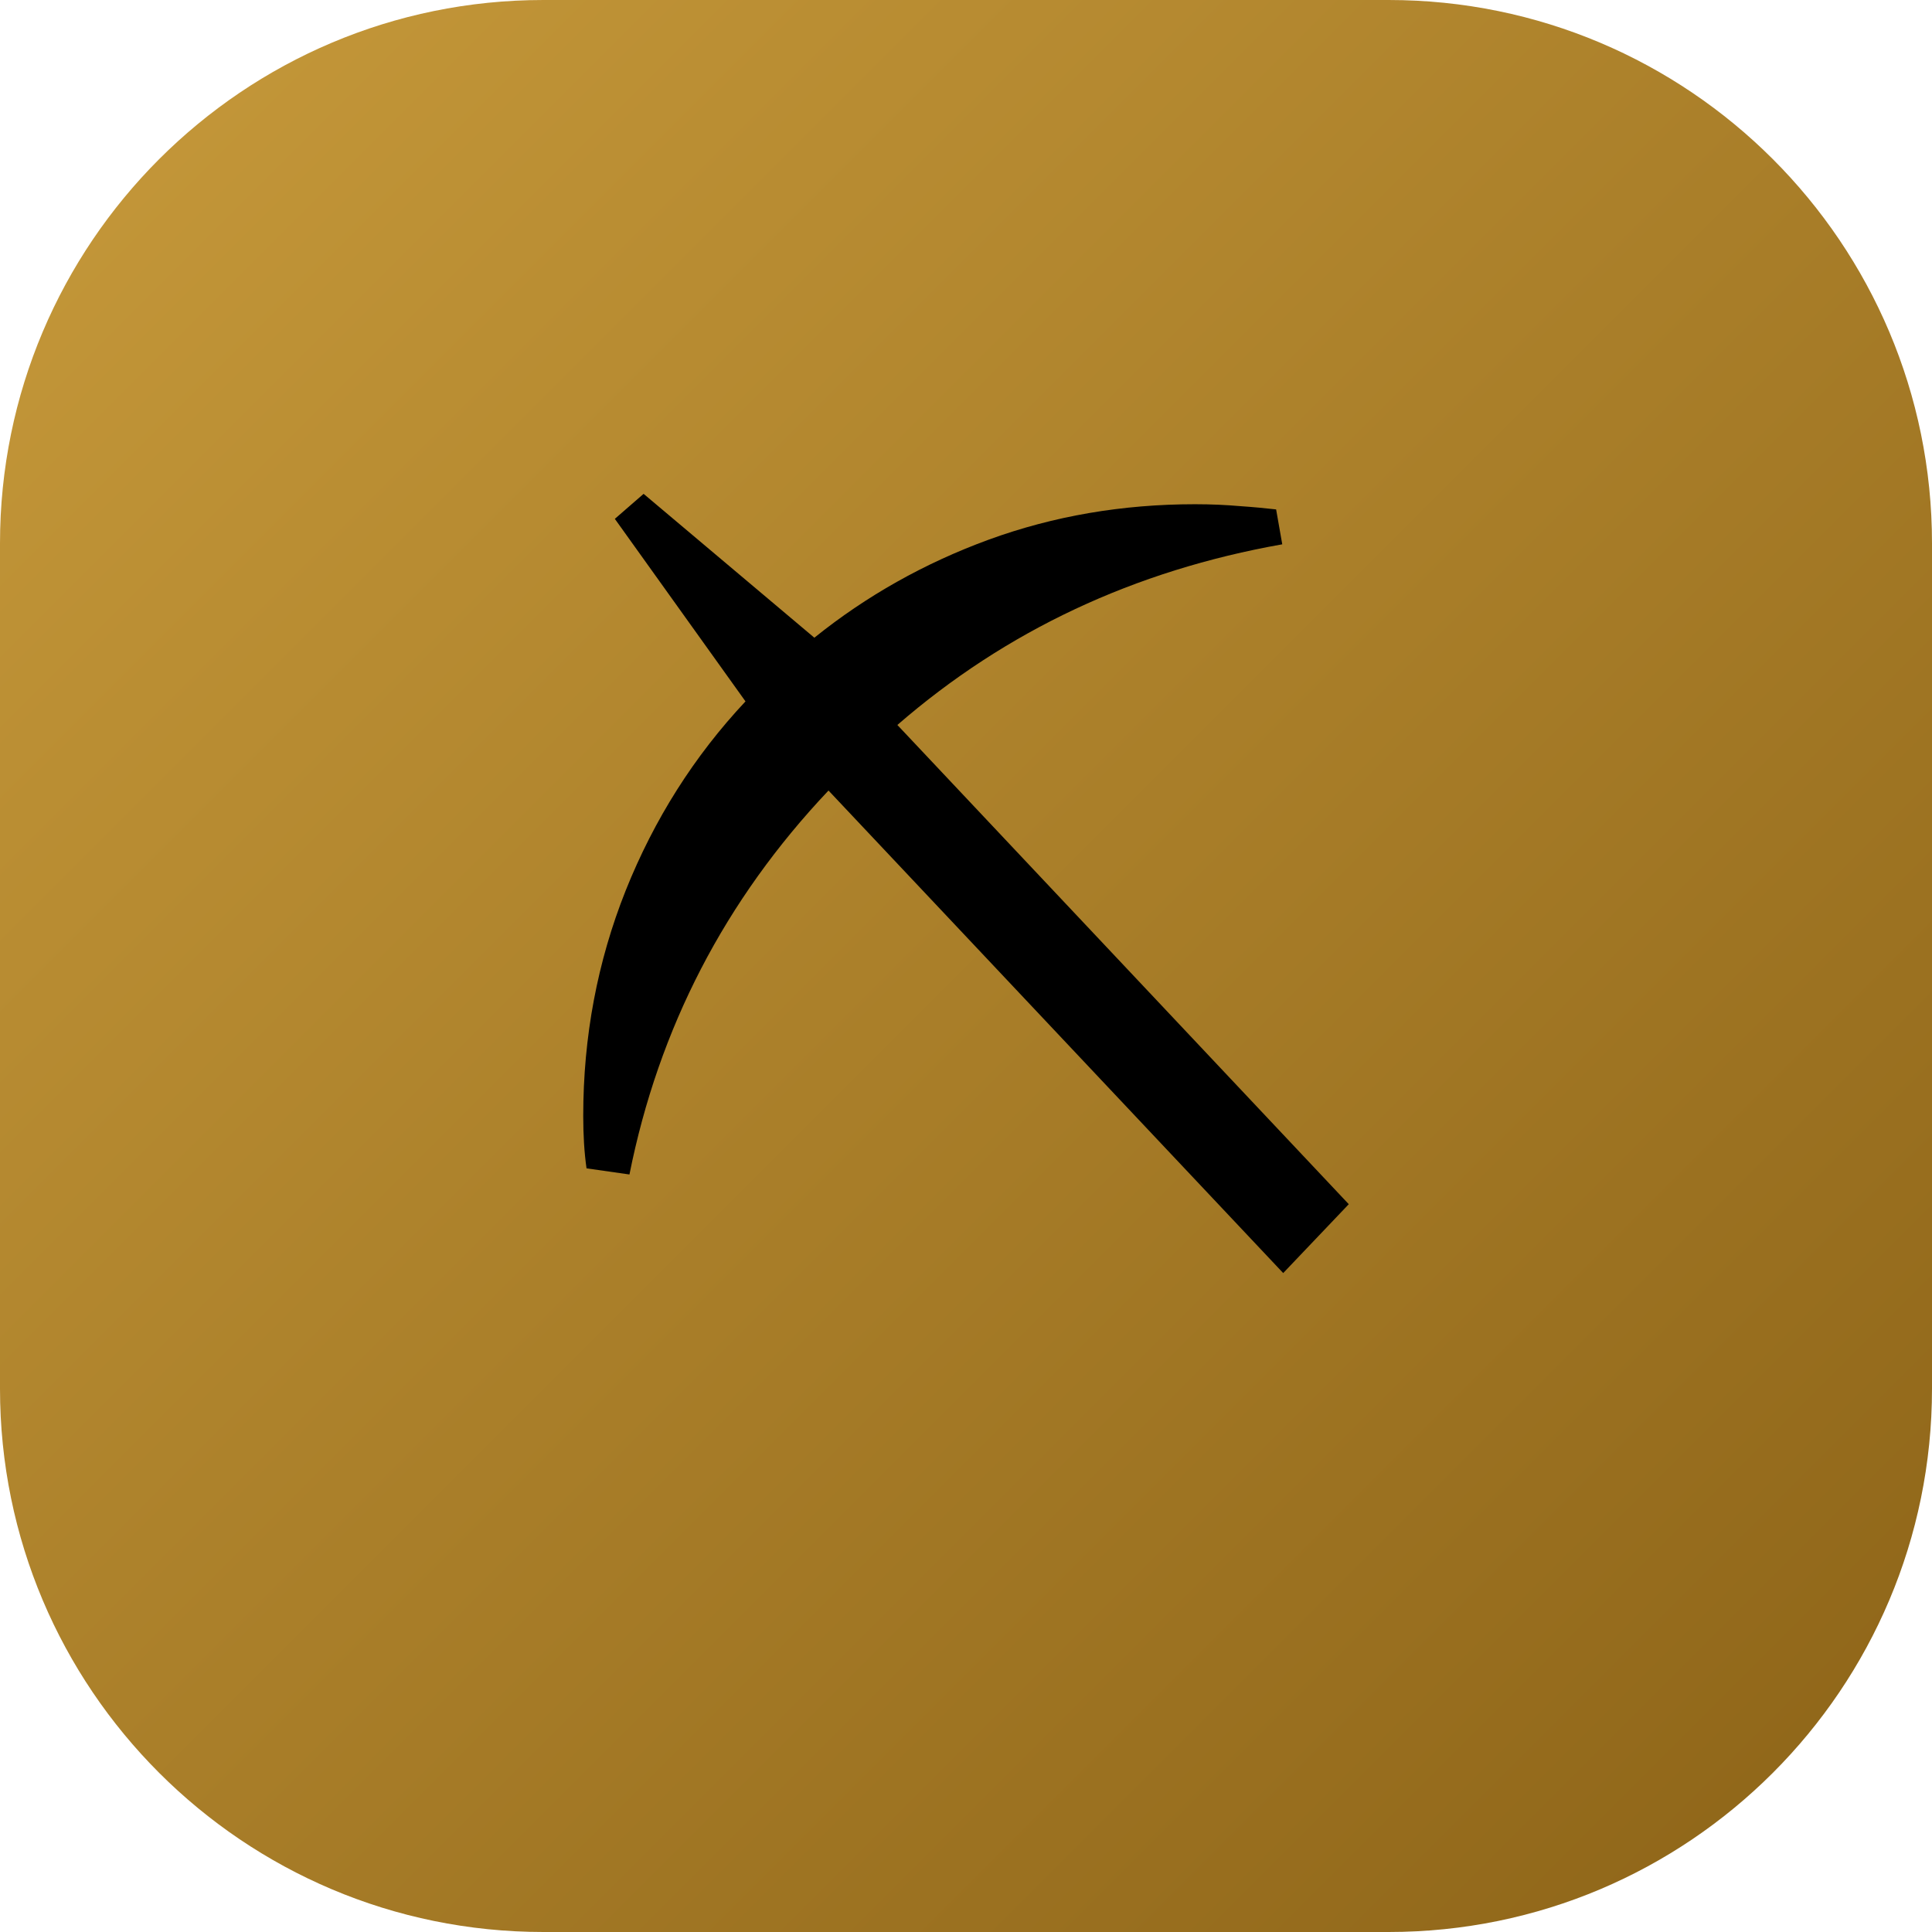
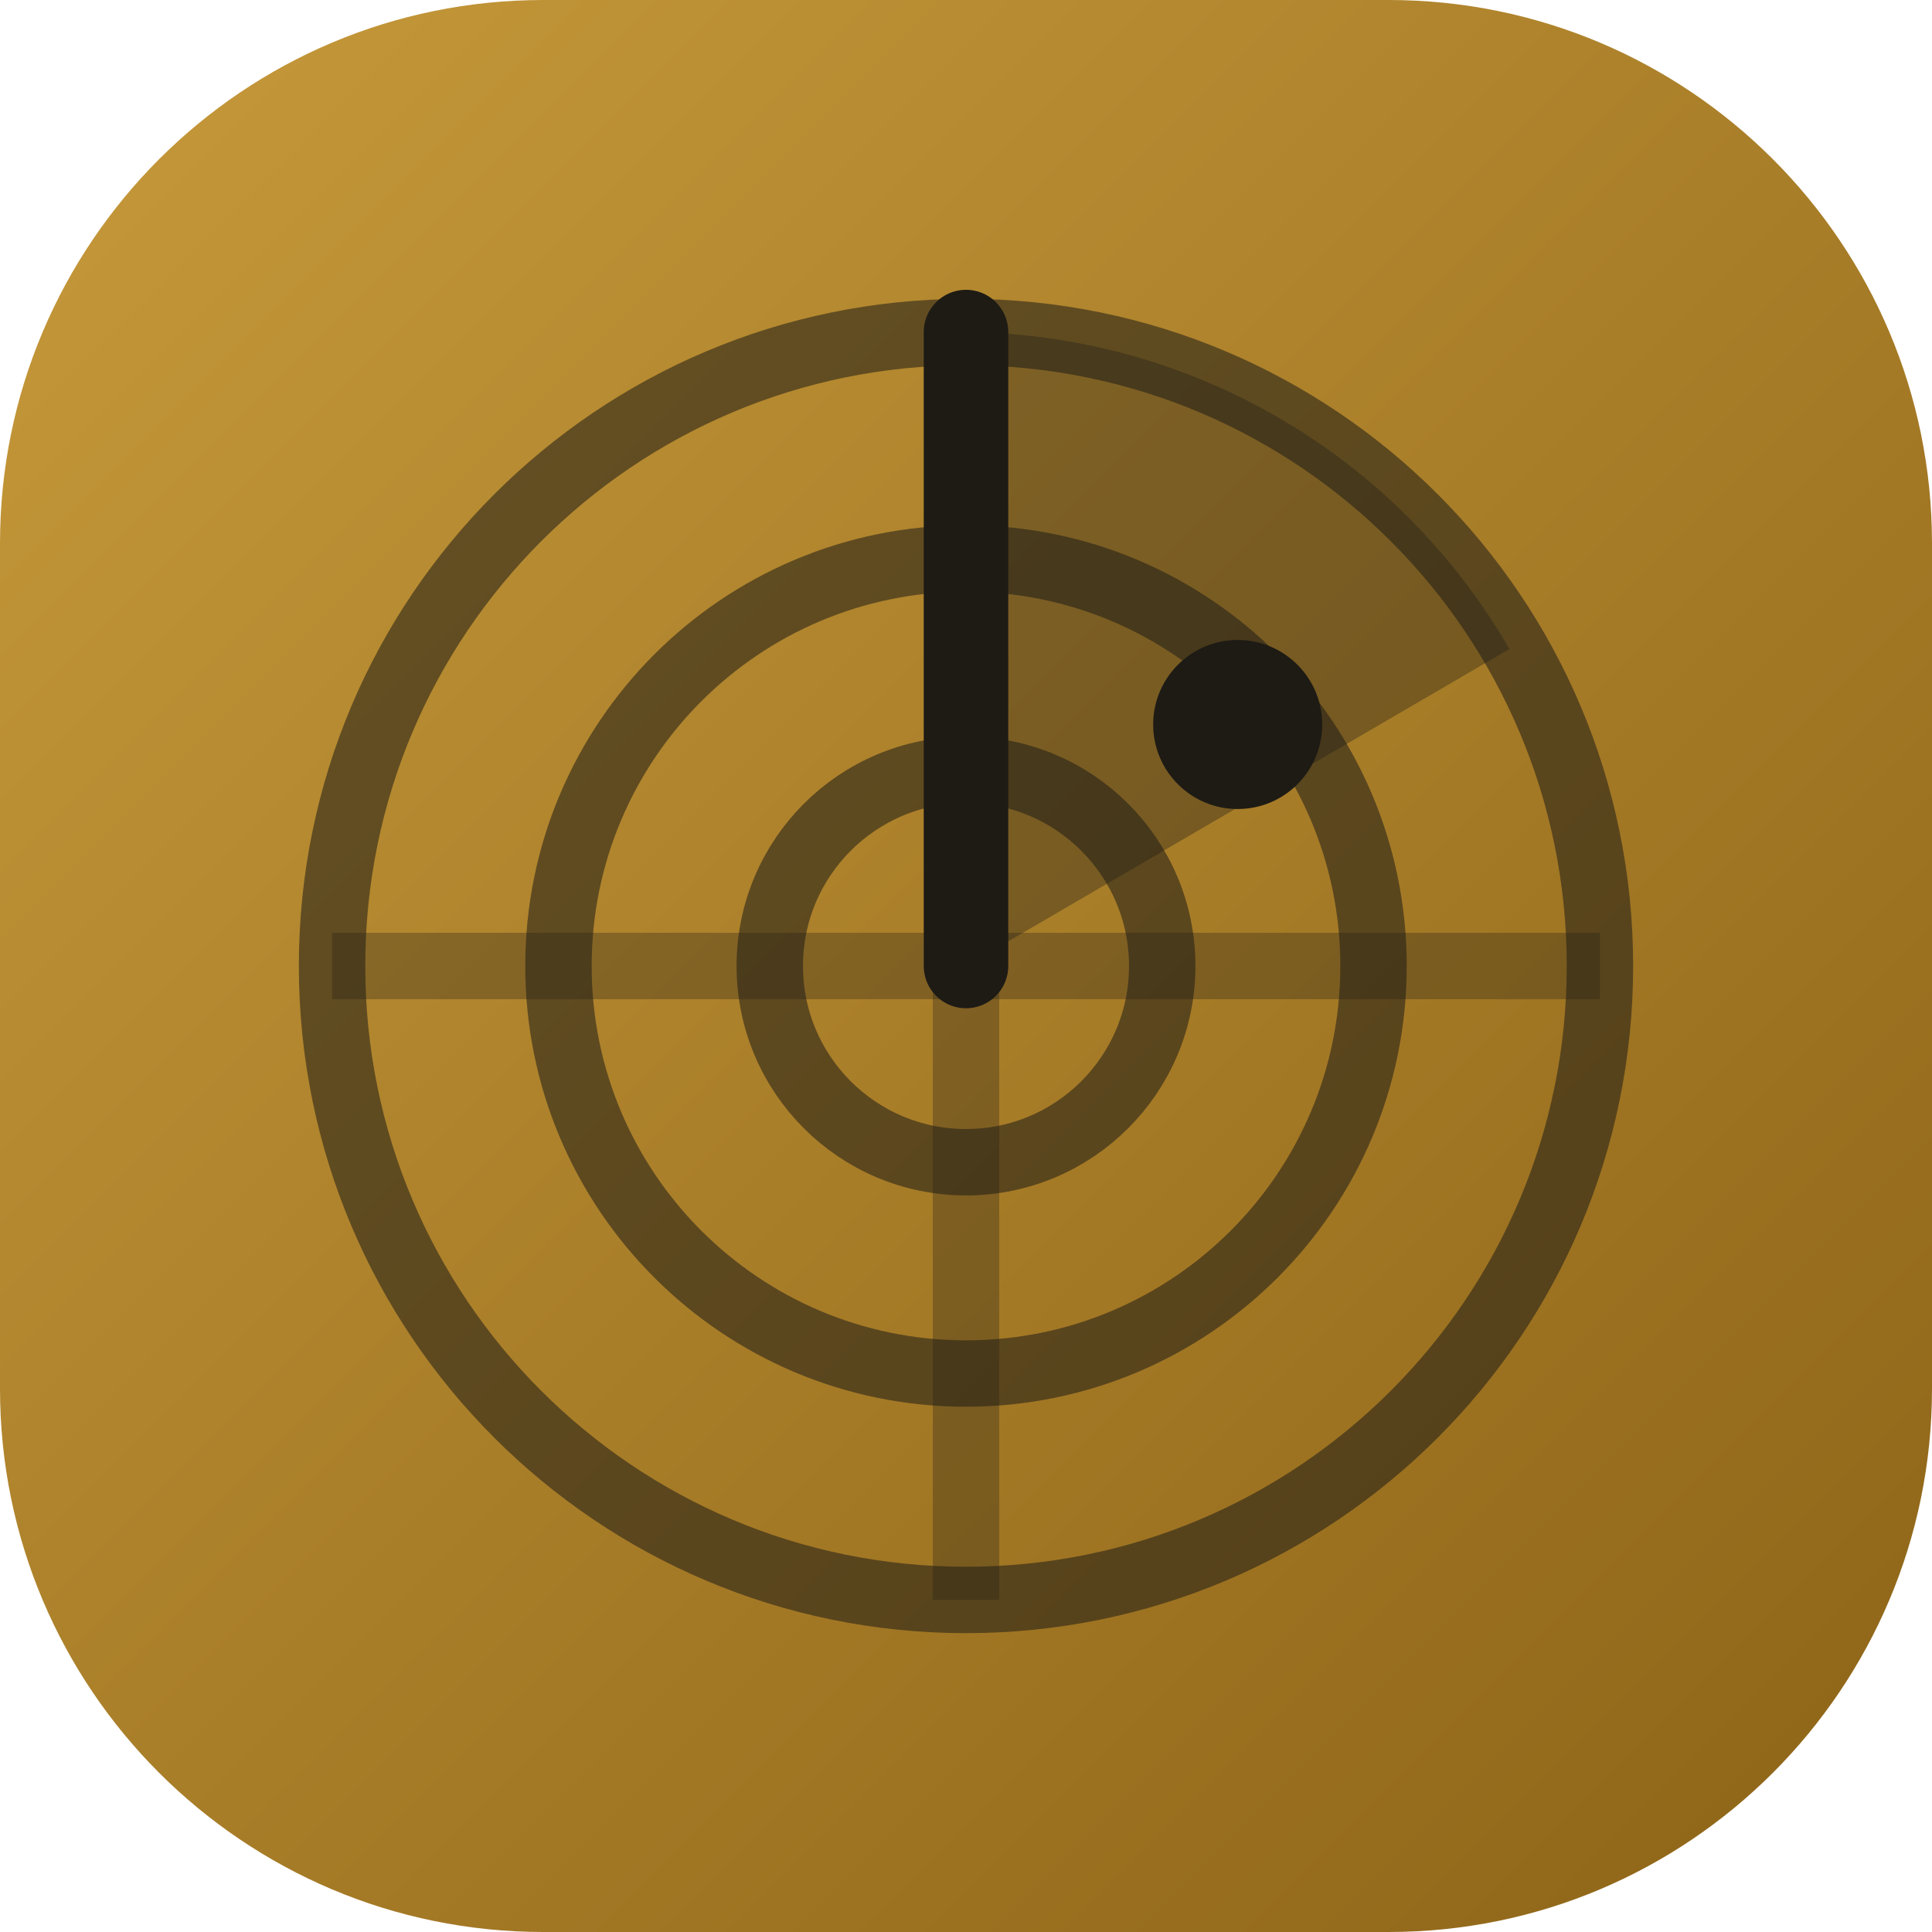
<svg xmlns="http://www.w3.org/2000/svg" viewBox="0 0 64 64" width="64" height="64">
  <defs>
    <linearGradient id="g" x1="0" y1="0" x2="1" y2="1">
      <stop offset="0%" stop-color="#C79A3B" />
      <stop offset="100%" stop-color="#8C6317" />
    </linearGradient>
  </defs>
  <rect width="64" height="64" rx="18" fill="url(#g)" />
-   <text x="32" y="42" font-size="34" text-anchor="middle">⛏️</text>
+   <g transform="translate(32 32)" fill="none" stroke="#1E1B15" stroke-width="2.2">
+     <circle r="21" opacity="0.55" />
+     <circle r="13.5" opacity="0.55" />
+     <circle r="6.5" opacity="0.55" />
+     <line x1="0" y1="-21" x2="0" y2="21" opacity="0.3" />
+     <line x1="-21" y1="0" x2="21" y2="0" opacity="0.3" />
+   </g>
+   <g transform="translate(32 32)">
+     <path d="M0 0 L0 -21 A21 21 0 0 1 18 -10.5 Z" fill="#1E1B15" opacity="0.35" />
+     <line x1="0" y1="0" x2="0" y2="-21" stroke="#1E1B15" stroke-width="2.8" stroke-linecap="round" />
+     <circle cx="9" cy="-8" r="2.8" fill="#1E1B15" />
+   </g>
</svg>
